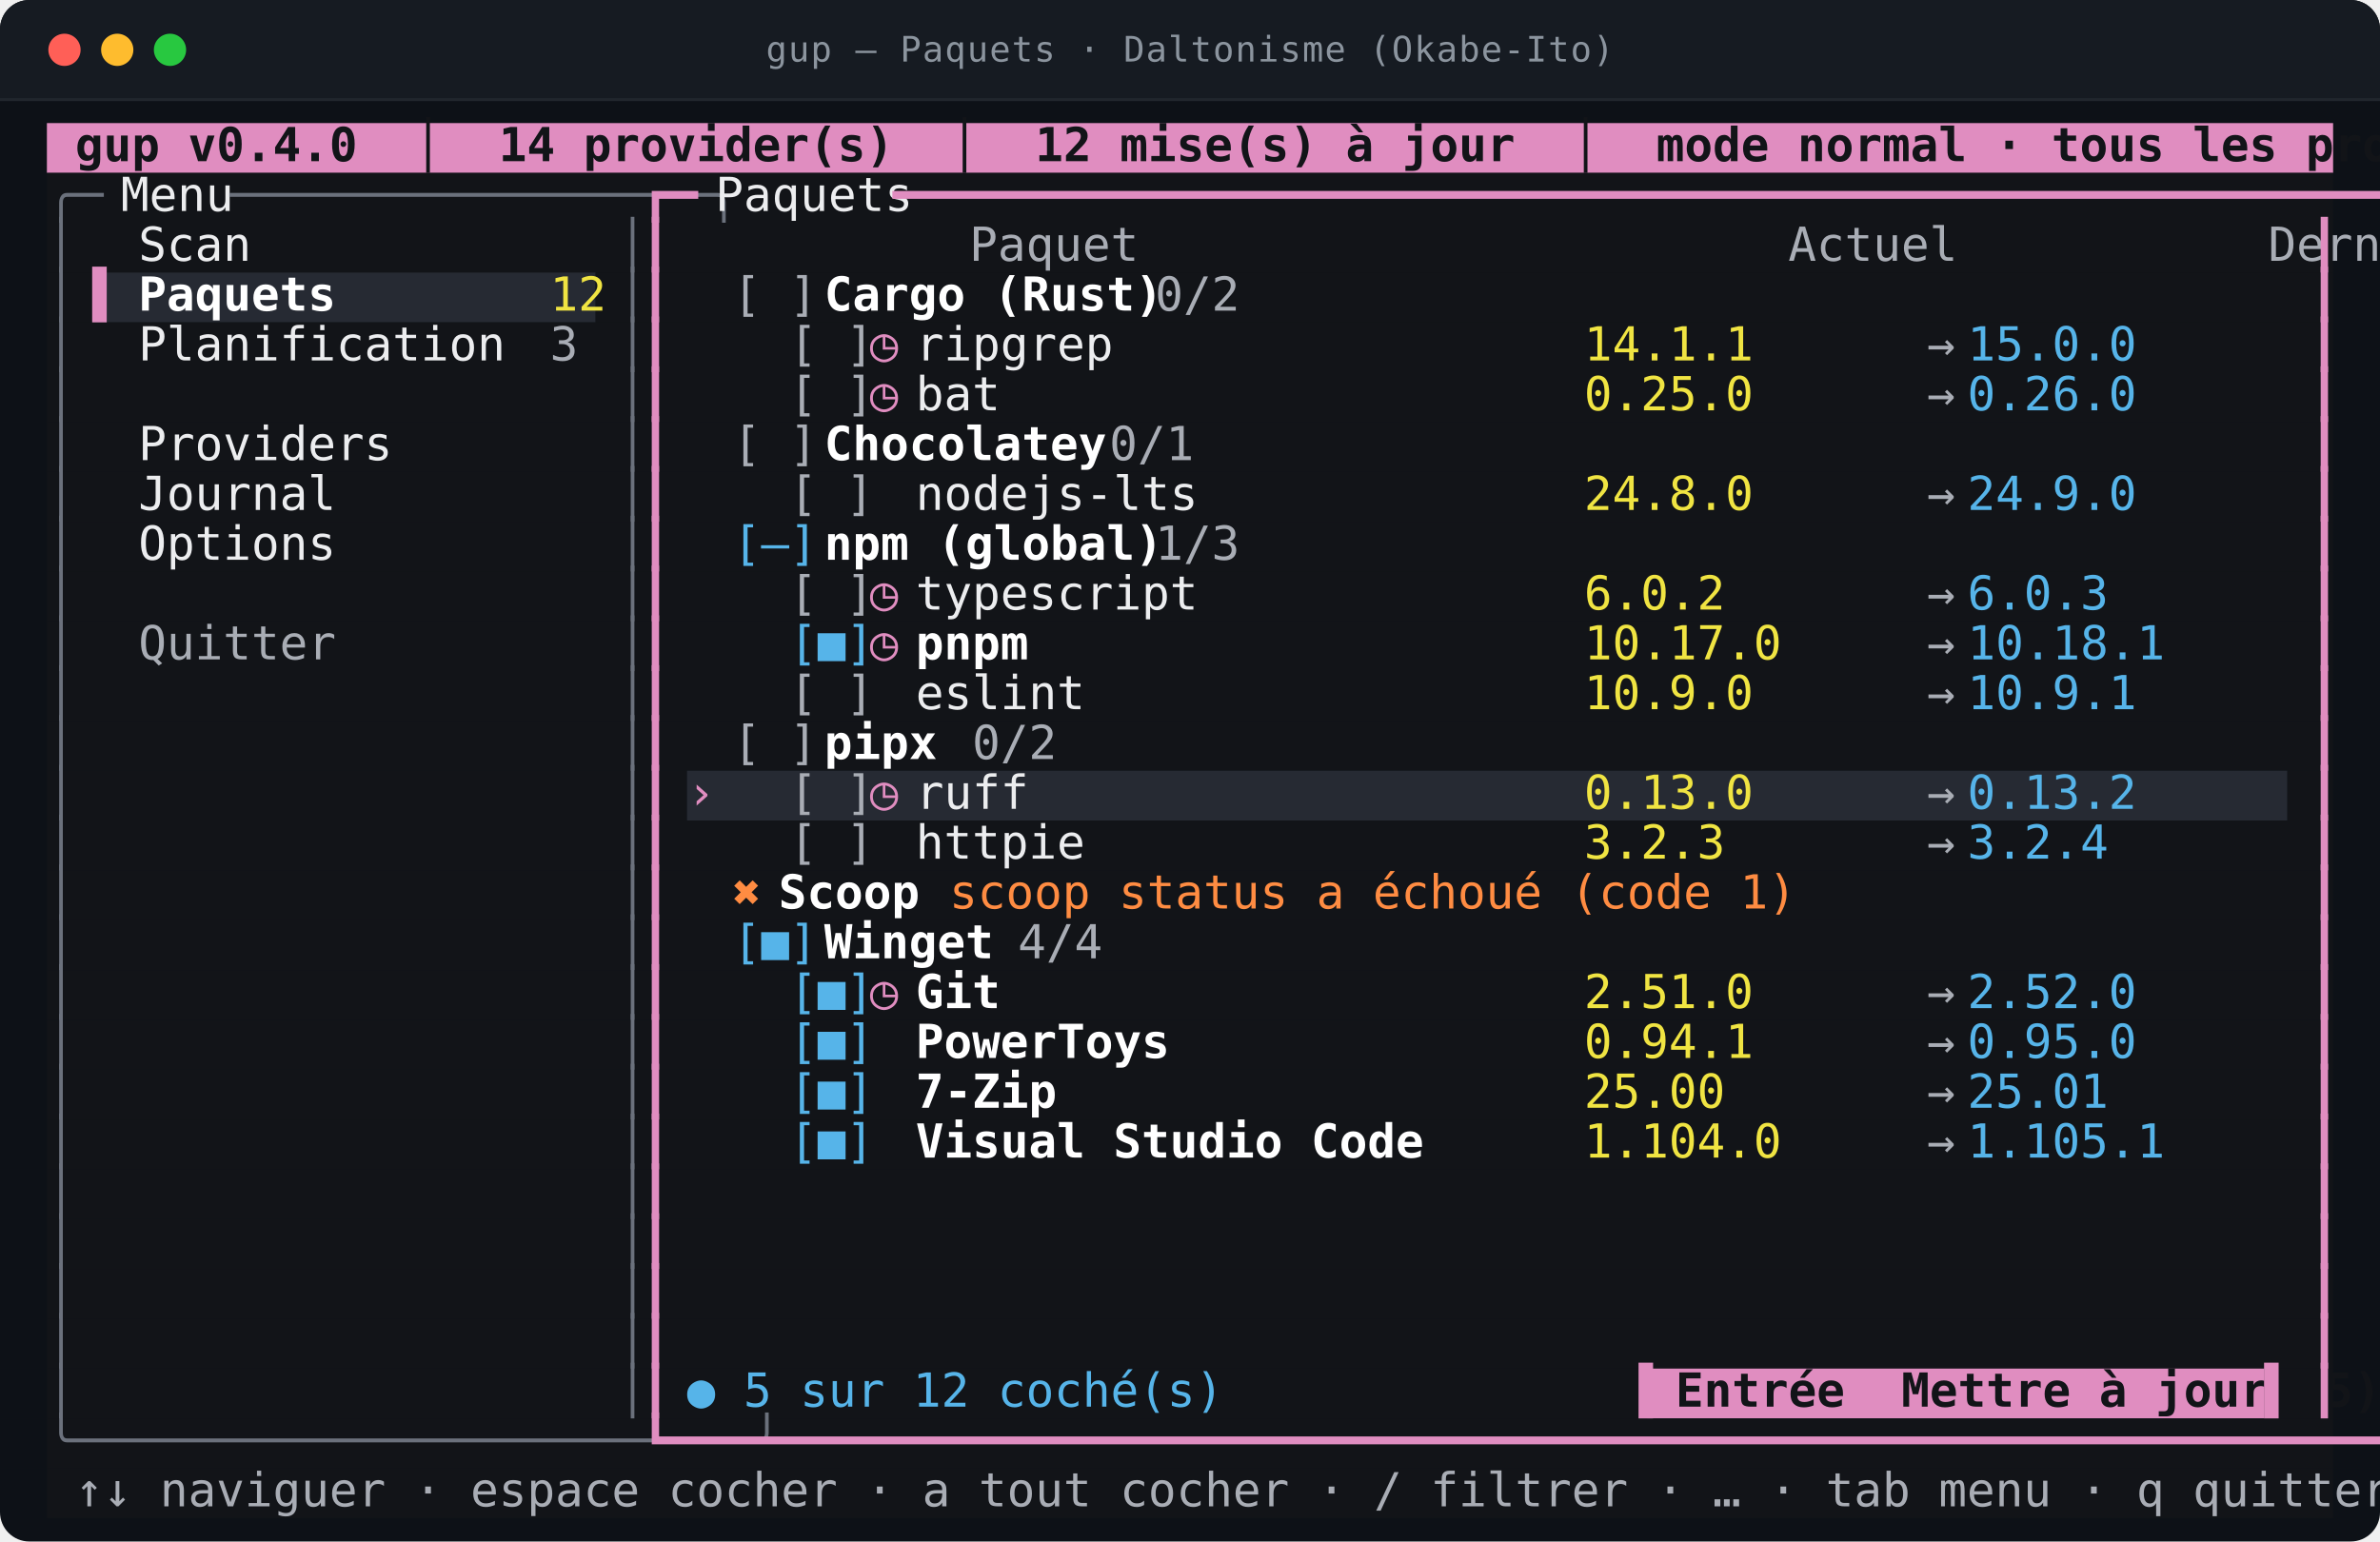
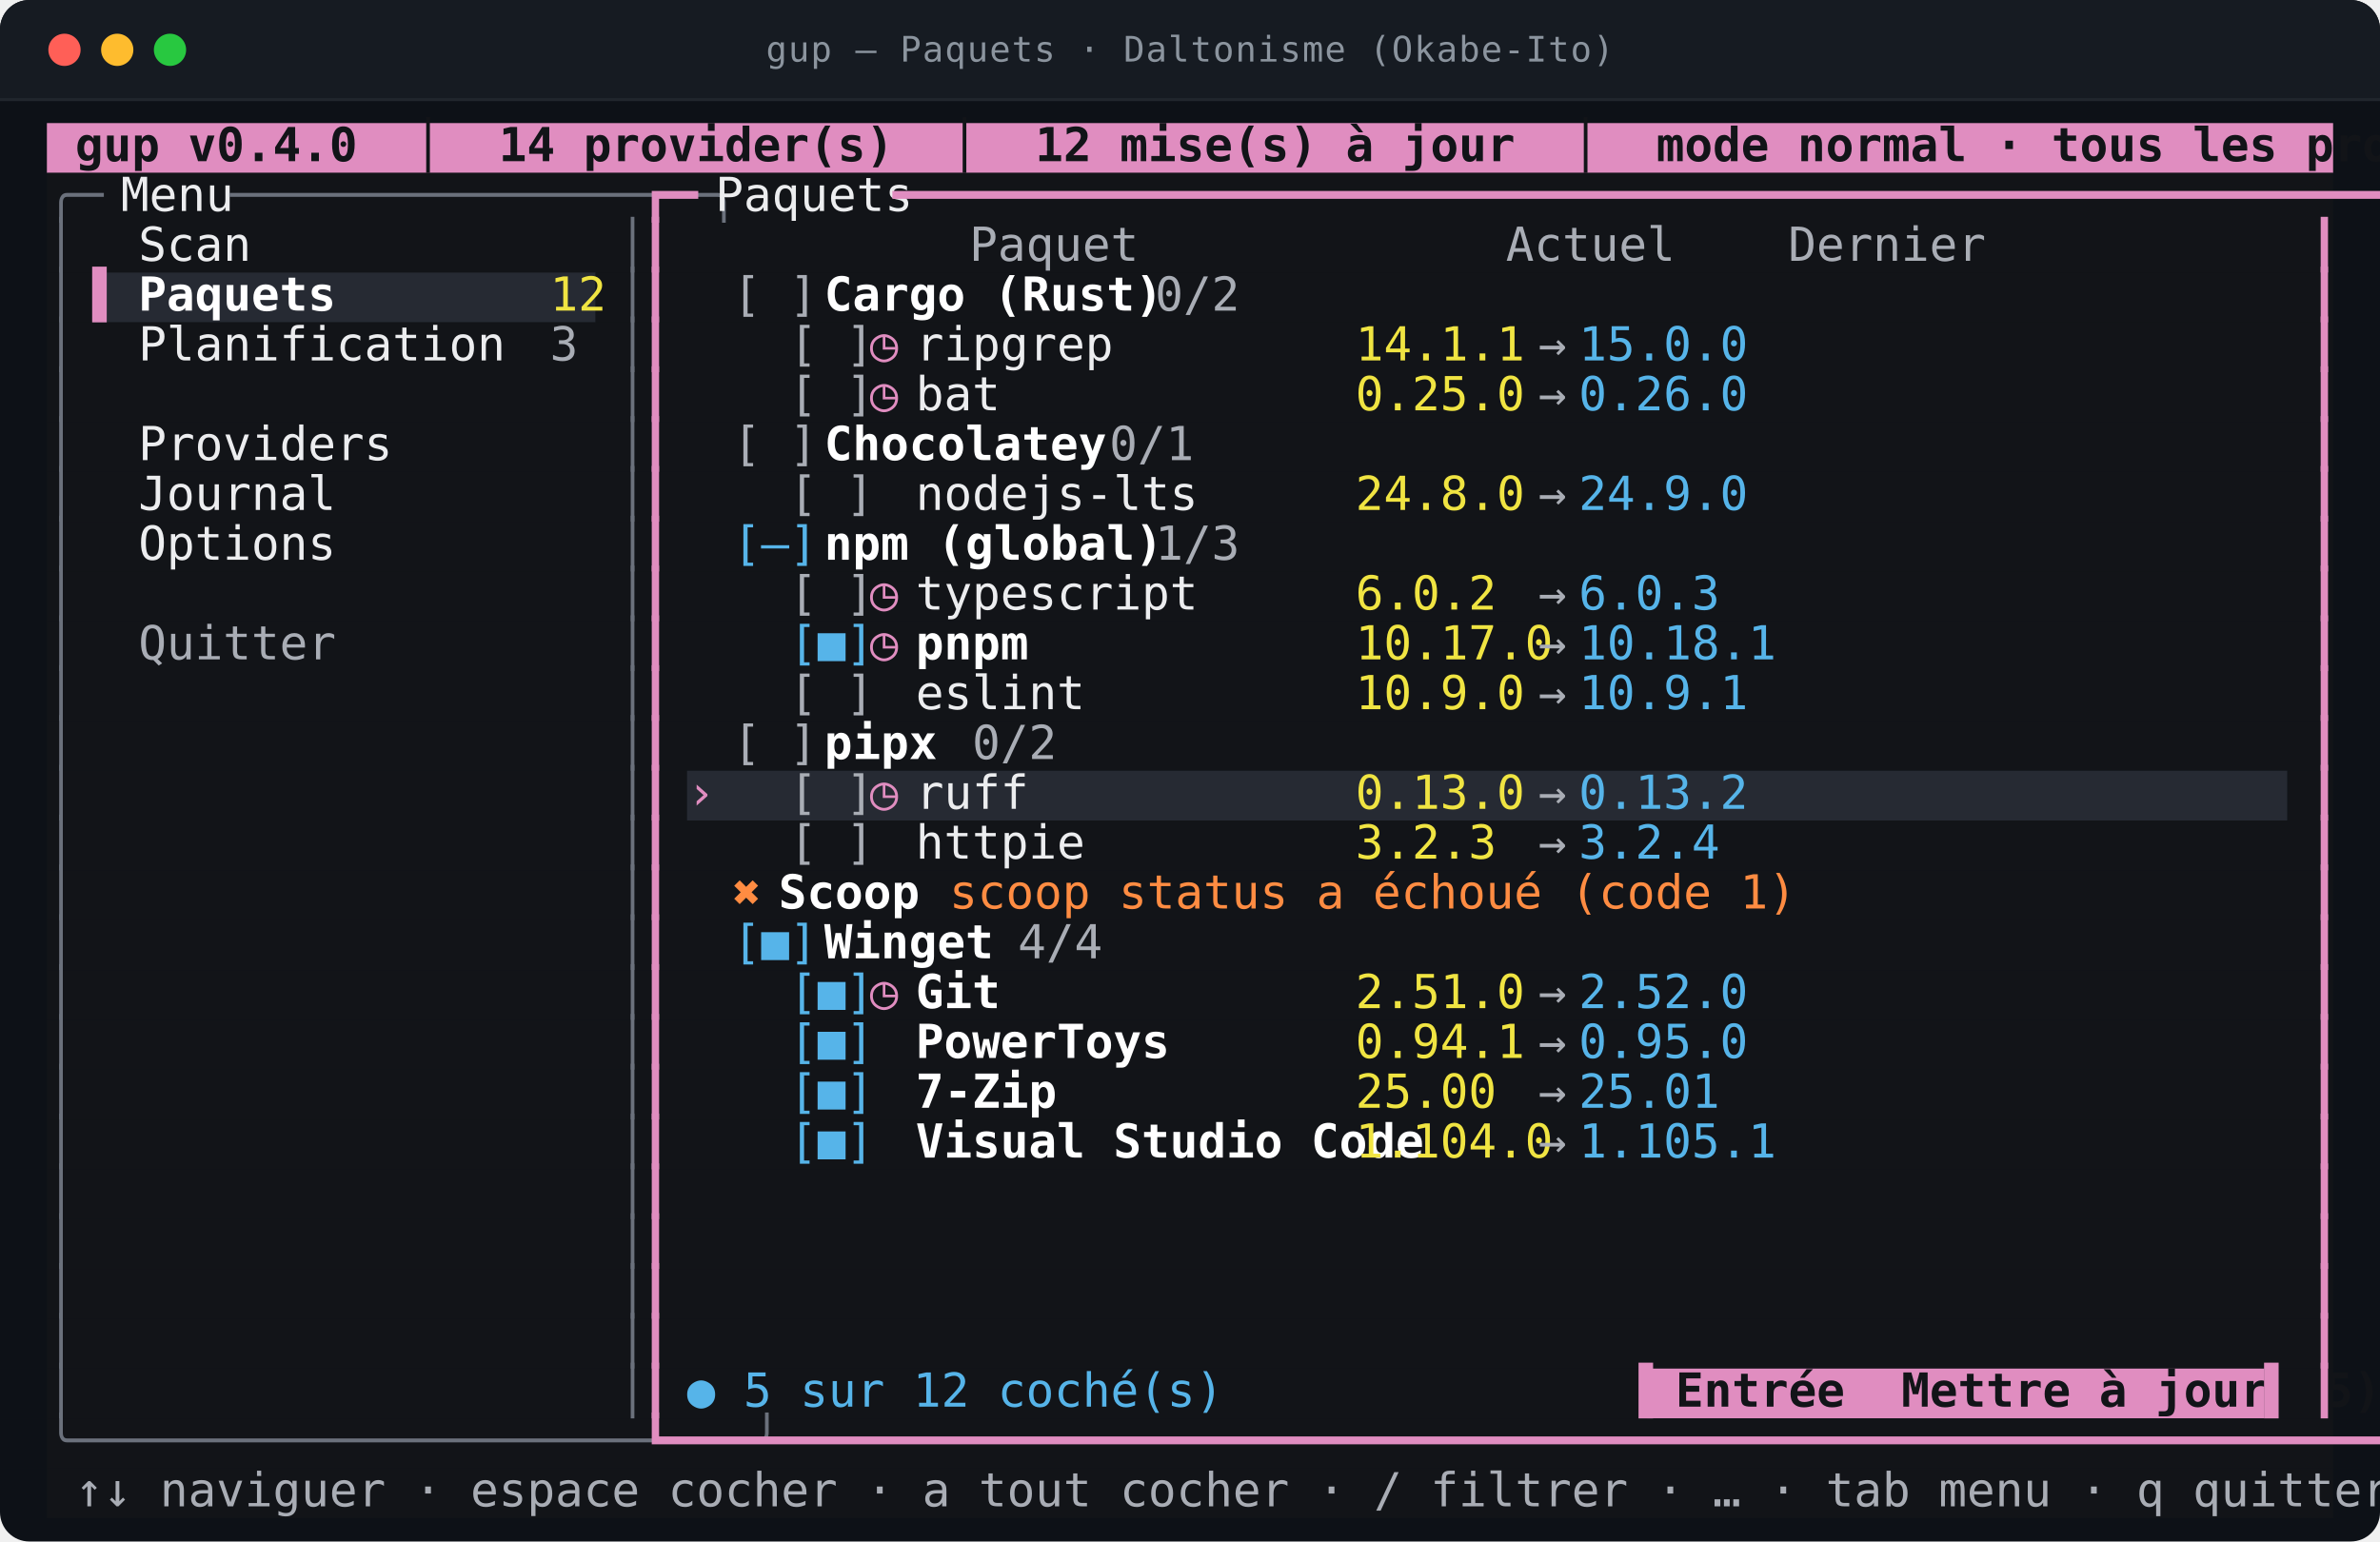
<svg xmlns="http://www.w3.org/2000/svg" viewBox="0 0 812.0 526.0" width="812.0" height="526.0" role="img" aria-labelledby="t d">
  <style>
text{font-family:ui-monospace,SFMono-Regular,"SF Mono",Menlo,Consolas,"DejaVu Sans Mono",monospace;font-size:16px}
.t{font-size:12px;letter-spacing:.4px;fill:#8b949e}
.b{font-weight:700}
.i{font-style:italic}
.u{text-decoration:underline}
.s{text-decoration:line-through}
.us{text-decoration:underline line-through}
.d{opacity:0.62}
.c0{fill:#e08dc0}
.c1{fill:#121418}
.c2{fill:#262a33}
.c3{fill:#6b717c}
.c4{fill:#ecedef}
.c5{fill:#a9adb5}
.c6{fill:#ffffff}
.c7{fill:#f0e442}
.c8{fill:#56b4e9}
.c9{fill:#ff8c42}
</style>
  <rect y="0.0" width="812.0" height="526.0" rx="10.0" fill="#0d1117" />
  <rect y="0.0" width="812.0" height="34.0" rx="10.0" fill="#161b22" />
  <rect y="24.0" width="812.0" height="10.0" fill="#161b22" />
  <line x1="0.0" y1="34.0" x2="812.0" y2="34.0" stroke="#21262d" />
  <circle cx="22.0" cy="17.0" r="5.5" fill="#ff5f57" />
  <circle cx="40.0" cy="17.0" r="5.5" fill="#febc2e" />
  <circle cx="58.0" cy="17.0" r="5.5" fill="#28c840" />
  <text class="t" x="406.0" y="21.0" text-anchor="middle">gup — Paquets · Daltonisme (Okabe-Ito)</text>
  <rect class="c0" x="16.0" y="42.0" width="780.0" height="17.0" />
  <rect class="c1" x="16.0" y="59.0" width="780.0" height="17.0" />
  <rect class="c1" x="16.0" y="76.0" width="780.0" height="17.0" />
  <rect class="c1" x="16.0" y="93.0" width="15.6" height="17.0" />
  <rect class="c2" x="31.6" y="93.0" width="171.6" height="17.0" />
  <rect class="c1" x="203.2" y="93.0" width="592.8" height="17.0" />
  <rect class="c1" x="16.0" y="110.0" width="780.0" height="17.0" />
  <rect class="c1" x="16.0" y="127.0" width="780.0" height="17.0" />
  <rect class="c1" x="16.0" y="144.0" width="780.0" height="17.0" />
  <rect class="c1" x="16.0" y="161.0" width="780.0" height="17.0" />
  <rect class="c1" x="16.0" y="178.0" width="780.0" height="17.0" />
  <rect class="c1" x="16.0" y="195.0" width="780.0" height="17.0" />
  <rect class="c1" x="16.0" y="212.0" width="780.0" height="17.0" />
  <rect class="c1" x="16.0" y="229.0" width="780.0" height="17.0" />
  <rect class="c1" x="16.0" y="246.0" width="780.0" height="17.0" />
  <rect class="c1" x="16.0" y="263.0" width="218.4" height="17.0" />
  <rect class="c2" x="234.4" y="263.0" width="546.0" height="17.0" />
  <rect class="c1" x="780.4" y="263.0" width="15.6" height="17.0" />
  <rect class="c1" x="16.0" y="280.0" width="780.0" height="17.0" />
  <rect class="c1" x="16.0" y="297.0" width="780.0" height="17.0" />
  <rect class="c1" x="16.0" y="314.0" width="780.0" height="17.0" />
  <rect class="c1" x="16.0" y="331.0" width="780.0" height="17.0" />
  <rect class="c1" x="16.0" y="348.0" width="780.0" height="17.0" />
  <rect class="c1" x="16.0" y="365.0" width="780.0" height="17.0" />
  <rect class="c1" x="16.0" y="382.0" width="780.0" height="17.0" />
  <rect class="c1" x="16.0" y="399.0" width="780.0" height="17.0" />
  <rect class="c1" x="16.0" y="416.0" width="780.0" height="17.0" />
  <rect class="c1" x="16.0" y="433.0" width="780.0" height="17.0" />
  <rect class="c1" x="16.0" y="450.0" width="780.0" height="17.0" />
  <rect class="c1" x="16.0" y="467.0" width="546.0" height="17.0" />
  <rect class="c0" x="562.0" y="467.0" width="210.6" height="17.0" />
  <rect class="c1" x="772.6" y="467.0" width="23.4" height="17.0" />
  <rect class="c1" x="16.0" y="484.0" width="780.0" height="17.0" />
  <rect class="c1" x="16.0" y="501.0" width="780.0" height="17.0" />
  <text class="c1 b" x="16.0" y="55.0" textLength="694.2" lengthAdjust="spacingAndGlyphs" xml:space="preserve"> gup v0.4.0  │  14 provider(s)  │  12 mise(s) à jour  │  mode normal · tous les providers</text>
  <text class="c3" x="16.0" y="72.0" textLength="15.6" lengthAdjust="spacingAndGlyphs" xml:space="preserve">╭─</text>
  <text class="c4" x="31.6" y="72.0" textLength="46.8" lengthAdjust="spacingAndGlyphs" xml:space="preserve"> Menu </text>
  <text class="c3" x="78.4" y="72.0" textLength="140.4" lengthAdjust="spacingAndGlyphs" xml:space="preserve">─────────────────╮</text>
  <text class="c0" x="218.8" y="72.0" textLength="15.6" lengthAdjust="spacingAndGlyphs" xml:space="preserve">┏━</text>
  <text class="c4" x="234.4" y="72.0" textLength="70.2" lengthAdjust="spacingAndGlyphs" xml:space="preserve"> Paquets </text>
  <text class="c0" x="304.6" y="72.0" textLength="491.4" lengthAdjust="spacingAndGlyphs" xml:space="preserve">━━━━━━━━━━━━━━━━━━━━━━━━━━━━━━━━━━━━━━━━━━━━━━━━━━━━━━━━━━━━━━┓</text>
  <text class="c3" x="16.0" y="89.0" textLength="7.8" lengthAdjust="spacingAndGlyphs" xml:space="preserve">│</text>
  <text class="c4" x="47.2" y="89.0" textLength="140.4" lengthAdjust="spacingAndGlyphs" xml:space="preserve">Scan              </text>
  <text class="c3" x="211.0" y="89.0" textLength="7.8" lengthAdjust="spacingAndGlyphs" xml:space="preserve">│</text>
  <text class="c0" x="218.8" y="89.0" textLength="7.8" lengthAdjust="spacingAndGlyphs" xml:space="preserve">┃</text>
-   <text class="c5" x="234.4" y="89.0" textLength="546.0" lengthAdjust="spacingAndGlyphs" xml:space="preserve">          Paquet                       Actuel           Dernier       </text>
+   <text class="c5" x="234.4" y="89.0" textLength="366.6" lengthAdjust="spacingAndGlyphs" xml:space="preserve">          Paquet             Actuel    Dernier </text>
  <text class="c0" x="788.2" y="89.0" textLength="7.8" lengthAdjust="spacingAndGlyphs" xml:space="preserve">┃</text>
  <text class="c3" x="16.0" y="106.0" textLength="7.8" lengthAdjust="spacingAndGlyphs" xml:space="preserve">│</text>
  <text class="c0" x="31.6" y="106.0" textLength="15.6" lengthAdjust="spacingAndGlyphs" xml:space="preserve">▌ </text>
  <text class="c6 b" x="47.2" y="106.0" textLength="140.4" lengthAdjust="spacingAndGlyphs" xml:space="preserve">Paquets           </text>
  <text class="c7" x="187.6" y="106.0" textLength="15.6" lengthAdjust="spacingAndGlyphs" xml:space="preserve">12</text>
  <text class="c3" x="211.0" y="106.0" textLength="7.8" lengthAdjust="spacingAndGlyphs" xml:space="preserve">│</text>
  <text class="c0" x="218.8" y="106.0" textLength="7.8" lengthAdjust="spacingAndGlyphs" xml:space="preserve">┃</text>
  <text class="c5" x="250.0" y="106.0" textLength="31.2" lengthAdjust="spacingAndGlyphs" xml:space="preserve">[ ] </text>
  <text class="c6 b" x="281.2" y="106.0" textLength="93.6" lengthAdjust="spacingAndGlyphs" xml:space="preserve">Cargo (Rust)</text>
  <text class="c5" x="374.8" y="106.0" textLength="39.0" lengthAdjust="spacingAndGlyphs" xml:space="preserve">  0/2</text>
  <text class="c0" x="788.2" y="106.0" textLength="7.8" lengthAdjust="spacingAndGlyphs" xml:space="preserve">┃</text>
  <text class="c3" x="16.0" y="123.0" textLength="7.8" lengthAdjust="spacingAndGlyphs" xml:space="preserve">│</text>
  <text class="c4" x="47.2" y="123.0" textLength="140.4" lengthAdjust="spacingAndGlyphs" xml:space="preserve">Planification     </text>
  <text class="c5" x="187.6" y="123.0" textLength="7.8" lengthAdjust="spacingAndGlyphs" xml:space="preserve">3</text>
  <text class="c3" x="211.0" y="123.0" textLength="7.8" lengthAdjust="spacingAndGlyphs" xml:space="preserve">│</text>
  <text class="c0" x="218.8" y="123.0" textLength="7.8" lengthAdjust="spacingAndGlyphs" xml:space="preserve">┃</text>
  <text class="c5" x="250.0" y="123.0" textLength="46.8" lengthAdjust="spacingAndGlyphs" xml:space="preserve">  [ ] </text>
  <text class="c0" x="296.8" y="123.0" textLength="15.6" lengthAdjust="spacingAndGlyphs" xml:space="preserve">◷ </text>
-   <text class="c4" x="312.4" y="123.0" textLength="218.4" lengthAdjust="spacingAndGlyphs" xml:space="preserve">ripgrep                     </text>
-   <text class="c7" x="530.8" y="123.0" textLength="117.0" lengthAdjust="spacingAndGlyphs" xml:space="preserve"> 14.1.1        </text>
-   <text class="c5" x="647.8" y="123.0" textLength="23.4" lengthAdjust="spacingAndGlyphs" xml:space="preserve"> → </text>
-   <text class="c8" x="671.2" y="123.0" textLength="109.2" lengthAdjust="spacingAndGlyphs" xml:space="preserve">15.0.0        </text>
+   <text class="c4" x="312.4" y="123.0" textLength="140.4" lengthAdjust="spacingAndGlyphs" xml:space="preserve">ripgrep           </text>
+   <text class="c7" x="452.8" y="123.0" textLength="62.4" lengthAdjust="spacingAndGlyphs" xml:space="preserve"> 14.1.1 </text>
+   <text class="c5" x="515.2" y="123.0" textLength="23.4" lengthAdjust="spacingAndGlyphs" xml:space="preserve"> → </text>
+   <text class="c8" x="538.6" y="123.0" textLength="54.6" lengthAdjust="spacingAndGlyphs" xml:space="preserve">15.0.0 </text>
  <text class="c0" x="788.2" y="123.0" textLength="7.8" lengthAdjust="spacingAndGlyphs" xml:space="preserve">┃</text>
  <text class="c3" x="16.0" y="140.0" textLength="7.8" lengthAdjust="spacingAndGlyphs" xml:space="preserve">│</text>
  <text class="c3" x="211.0" y="140.0" textLength="7.8" lengthAdjust="spacingAndGlyphs" xml:space="preserve">│</text>
  <text class="c0" x="218.8" y="140.0" textLength="7.8" lengthAdjust="spacingAndGlyphs" xml:space="preserve">┃</text>
  <text class="c5" x="250.0" y="140.0" textLength="46.8" lengthAdjust="spacingAndGlyphs" xml:space="preserve">  [ ] </text>
  <text class="c0" x="296.8" y="140.0" textLength="15.6" lengthAdjust="spacingAndGlyphs" xml:space="preserve">◷ </text>
-   <text class="c4" x="312.4" y="140.0" textLength="218.4" lengthAdjust="spacingAndGlyphs" xml:space="preserve">bat                         </text>
-   <text class="c7" x="530.8" y="140.0" textLength="117.0" lengthAdjust="spacingAndGlyphs" xml:space="preserve"> 0.25.0        </text>
-   <text class="c5" x="647.8" y="140.0" textLength="23.4" lengthAdjust="spacingAndGlyphs" xml:space="preserve"> → </text>
-   <text class="c8" x="671.2" y="140.0" textLength="109.2" lengthAdjust="spacingAndGlyphs" xml:space="preserve">0.26.0        </text>
+   <text class="c4" x="312.4" y="140.0" textLength="140.4" lengthAdjust="spacingAndGlyphs" xml:space="preserve">bat               </text>
+   <text class="c7" x="452.8" y="140.0" textLength="62.4" lengthAdjust="spacingAndGlyphs" xml:space="preserve"> 0.25.0 </text>
+   <text class="c5" x="515.2" y="140.0" textLength="23.4" lengthAdjust="spacingAndGlyphs" xml:space="preserve"> → </text>
+   <text class="c8" x="538.6" y="140.0" textLength="54.6" lengthAdjust="spacingAndGlyphs" xml:space="preserve">0.26.0 </text>
  <text class="c0" x="788.2" y="140.0" textLength="7.8" lengthAdjust="spacingAndGlyphs" xml:space="preserve">┃</text>
  <text class="c3" x="16.0" y="157.0" textLength="7.8" lengthAdjust="spacingAndGlyphs" xml:space="preserve">│</text>
  <text class="c4" x="47.2" y="157.0" textLength="140.4" lengthAdjust="spacingAndGlyphs" xml:space="preserve">Providers         </text>
  <text class="c3" x="211.0" y="157.0" textLength="7.8" lengthAdjust="spacingAndGlyphs" xml:space="preserve">│</text>
  <text class="c0" x="218.8" y="157.0" textLength="7.8" lengthAdjust="spacingAndGlyphs" xml:space="preserve">┃</text>
  <text class="c5" x="250.0" y="157.0" textLength="31.2" lengthAdjust="spacingAndGlyphs" xml:space="preserve">[ ] </text>
  <text class="c6 b" x="281.2" y="157.0" textLength="78.0" lengthAdjust="spacingAndGlyphs" xml:space="preserve">Chocolatey</text>
  <text class="c5" x="359.2" y="157.0" textLength="39.0" lengthAdjust="spacingAndGlyphs" xml:space="preserve">  0/1</text>
  <text class="c0" x="788.2" y="157.0" textLength="7.8" lengthAdjust="spacingAndGlyphs" xml:space="preserve">┃</text>
  <text class="c3" x="16.0" y="174.0" textLength="7.8" lengthAdjust="spacingAndGlyphs" xml:space="preserve">│</text>
  <text class="c4" x="47.2" y="174.0" textLength="140.4" lengthAdjust="spacingAndGlyphs" xml:space="preserve">Journal           </text>
  <text class="c3" x="211.0" y="174.0" textLength="7.8" lengthAdjust="spacingAndGlyphs" xml:space="preserve">│</text>
  <text class="c0" x="218.8" y="174.0" textLength="7.8" lengthAdjust="spacingAndGlyphs" xml:space="preserve">┃</text>
  <text class="c5" x="250.0" y="174.0" textLength="46.8" lengthAdjust="spacingAndGlyphs" xml:space="preserve">  [ ] </text>
-   <text class="c4" x="312.4" y="174.0" textLength="218.4" lengthAdjust="spacingAndGlyphs" xml:space="preserve">nodejs-lts                  </text>
-   <text class="c7" x="530.8" y="174.0" textLength="117.0" lengthAdjust="spacingAndGlyphs" xml:space="preserve"> 24.8.0        </text>
-   <text class="c5" x="647.8" y="174.0" textLength="23.4" lengthAdjust="spacingAndGlyphs" xml:space="preserve"> → </text>
-   <text class="c8" x="671.2" y="174.0" textLength="109.2" lengthAdjust="spacingAndGlyphs" xml:space="preserve">24.9.0        </text>
+   <text class="c4" x="312.4" y="174.0" textLength="140.4" lengthAdjust="spacingAndGlyphs" xml:space="preserve">nodejs-lts        </text>
+   <text class="c7" x="452.8" y="174.0" textLength="62.4" lengthAdjust="spacingAndGlyphs" xml:space="preserve"> 24.8.0 </text>
+   <text class="c5" x="515.2" y="174.0" textLength="23.4" lengthAdjust="spacingAndGlyphs" xml:space="preserve"> → </text>
+   <text class="c8" x="538.6" y="174.0" textLength="54.6" lengthAdjust="spacingAndGlyphs" xml:space="preserve">24.9.0 </text>
  <text class="c0" x="788.2" y="174.0" textLength="7.8" lengthAdjust="spacingAndGlyphs" xml:space="preserve">┃</text>
  <text class="c3" x="16.0" y="191.0" textLength="7.8" lengthAdjust="spacingAndGlyphs" xml:space="preserve">│</text>
  <text class="c4" x="47.2" y="191.0" textLength="140.4" lengthAdjust="spacingAndGlyphs" xml:space="preserve">Options           </text>
  <text class="c3" x="211.0" y="191.0" textLength="7.8" lengthAdjust="spacingAndGlyphs" xml:space="preserve">│</text>
  <text class="c0" x="218.8" y="191.0" textLength="7.8" lengthAdjust="spacingAndGlyphs" xml:space="preserve">┃</text>
  <text class="c8" x="250.0" y="191.0" textLength="31.2" lengthAdjust="spacingAndGlyphs" xml:space="preserve">[–] </text>
  <text class="c6 b" x="281.2" y="191.0" textLength="93.6" lengthAdjust="spacingAndGlyphs" xml:space="preserve">npm (global)</text>
  <text class="c5" x="374.8" y="191.0" textLength="39.0" lengthAdjust="spacingAndGlyphs" xml:space="preserve">  1/3</text>
  <text class="c0" x="788.2" y="191.0" textLength="7.8" lengthAdjust="spacingAndGlyphs" xml:space="preserve">┃</text>
  <text class="c3" x="16.0" y="208.0" textLength="7.8" lengthAdjust="spacingAndGlyphs" xml:space="preserve">│</text>
  <text class="c3" x="211.0" y="208.0" textLength="7.8" lengthAdjust="spacingAndGlyphs" xml:space="preserve">│</text>
  <text class="c0" x="218.8" y="208.0" textLength="7.8" lengthAdjust="spacingAndGlyphs" xml:space="preserve">┃</text>
  <text class="c5" x="250.0" y="208.0" textLength="46.8" lengthAdjust="spacingAndGlyphs" xml:space="preserve">  [ ] </text>
  <text class="c0" x="296.8" y="208.0" textLength="15.6" lengthAdjust="spacingAndGlyphs" xml:space="preserve">◷ </text>
-   <text class="c4" x="312.4" y="208.0" textLength="218.4" lengthAdjust="spacingAndGlyphs" xml:space="preserve">typescript                  </text>
-   <text class="c7" x="530.8" y="208.0" textLength="117.0" lengthAdjust="spacingAndGlyphs" xml:space="preserve"> 6.0.2         </text>
-   <text class="c5" x="647.8" y="208.0" textLength="23.4" lengthAdjust="spacingAndGlyphs" xml:space="preserve"> → </text>
-   <text class="c8" x="671.2" y="208.0" textLength="109.2" lengthAdjust="spacingAndGlyphs" xml:space="preserve">6.0.3         </text>
+   <text class="c4" x="312.4" y="208.0" textLength="140.4" lengthAdjust="spacingAndGlyphs" xml:space="preserve">typescript        </text>
+   <text class="c7" x="452.8" y="208.0" textLength="62.4" lengthAdjust="spacingAndGlyphs" xml:space="preserve"> 6.0.2  </text>
+   <text class="c5" x="515.2" y="208.0" textLength="23.4" lengthAdjust="spacingAndGlyphs" xml:space="preserve"> → </text>
+   <text class="c8" x="538.6" y="208.0" textLength="54.6" lengthAdjust="spacingAndGlyphs" xml:space="preserve">6.0.3  </text>
  <text class="c0" x="788.2" y="208.0" textLength="7.8" lengthAdjust="spacingAndGlyphs" xml:space="preserve">┃</text>
  <text class="c3" x="16.0" y="225.0" textLength="7.8" lengthAdjust="spacingAndGlyphs" xml:space="preserve">│</text>
  <text class="c5" x="47.2" y="225.0" textLength="140.4" lengthAdjust="spacingAndGlyphs" xml:space="preserve">Quitter           </text>
  <text class="c3" x="211.0" y="225.0" textLength="7.8" lengthAdjust="spacingAndGlyphs" xml:space="preserve">│</text>
  <text class="c0" x="218.8" y="225.0" textLength="7.8" lengthAdjust="spacingAndGlyphs" xml:space="preserve">┃</text>
  <text class="c8" x="250.0" y="225.0" textLength="46.8" lengthAdjust="spacingAndGlyphs" xml:space="preserve">  [■] </text>
  <text class="c0" x="296.8" y="225.0" textLength="15.6" lengthAdjust="spacingAndGlyphs" xml:space="preserve">◷ </text>
-   <text class="c6 b" x="312.4" y="225.0" textLength="218.4" lengthAdjust="spacingAndGlyphs" xml:space="preserve">pnpm                        </text>
-   <text class="c7" x="530.8" y="225.0" textLength="117.0" lengthAdjust="spacingAndGlyphs" xml:space="preserve"> 10.17.0       </text>
-   <text class="c5" x="647.8" y="225.0" textLength="23.4" lengthAdjust="spacingAndGlyphs" xml:space="preserve"> → </text>
-   <text class="c8" x="671.2" y="225.0" textLength="109.2" lengthAdjust="spacingAndGlyphs" xml:space="preserve">10.18.1       </text>
+   <text class="c6 b" x="312.4" y="225.0" textLength="140.4" lengthAdjust="spacingAndGlyphs" xml:space="preserve">pnpm              </text>
+   <text class="c7" x="452.8" y="225.0" textLength="62.4" lengthAdjust="spacingAndGlyphs" xml:space="preserve"> 10.17.0</text>
+   <text class="c5" x="515.2" y="225.0" textLength="23.4" lengthAdjust="spacingAndGlyphs" xml:space="preserve"> → </text>
+   <text class="c8" x="538.6" y="225.0" textLength="54.6" lengthAdjust="spacingAndGlyphs" xml:space="preserve">10.18.1</text>
  <text class="c0" x="788.2" y="225.0" textLength="7.8" lengthAdjust="spacingAndGlyphs" xml:space="preserve">┃</text>
  <text class="c3" x="16.0" y="242.0" textLength="7.8" lengthAdjust="spacingAndGlyphs" xml:space="preserve">│</text>
  <text class="c3" x="211.0" y="242.0" textLength="7.8" lengthAdjust="spacingAndGlyphs" xml:space="preserve">│</text>
  <text class="c0" x="218.8" y="242.0" textLength="7.8" lengthAdjust="spacingAndGlyphs" xml:space="preserve">┃</text>
  <text class="c5" x="250.0" y="242.0" textLength="46.8" lengthAdjust="spacingAndGlyphs" xml:space="preserve">  [ ] </text>
-   <text class="c4" x="312.4" y="242.0" textLength="218.4" lengthAdjust="spacingAndGlyphs" xml:space="preserve">eslint                      </text>
-   <text class="c7" x="530.8" y="242.0" textLength="117.0" lengthAdjust="spacingAndGlyphs" xml:space="preserve"> 10.9.0        </text>
-   <text class="c5" x="647.8" y="242.0" textLength="23.4" lengthAdjust="spacingAndGlyphs" xml:space="preserve"> → </text>
-   <text class="c8" x="671.2" y="242.0" textLength="109.2" lengthAdjust="spacingAndGlyphs" xml:space="preserve">10.9.1        </text>
+   <text class="c4" x="312.4" y="242.0" textLength="140.4" lengthAdjust="spacingAndGlyphs" xml:space="preserve">eslint            </text>
+   <text class="c7" x="452.8" y="242.0" textLength="62.4" lengthAdjust="spacingAndGlyphs" xml:space="preserve"> 10.9.0 </text>
+   <text class="c5" x="515.2" y="242.0" textLength="23.4" lengthAdjust="spacingAndGlyphs" xml:space="preserve"> → </text>
+   <text class="c8" x="538.6" y="242.0" textLength="54.6" lengthAdjust="spacingAndGlyphs" xml:space="preserve">10.9.1 </text>
  <text class="c0" x="788.2" y="242.0" textLength="7.8" lengthAdjust="spacingAndGlyphs" xml:space="preserve">┃</text>
  <text class="c3" x="16.0" y="259.0" textLength="7.8" lengthAdjust="spacingAndGlyphs" xml:space="preserve">│</text>
  <text class="c3" x="211.0" y="259.0" textLength="7.8" lengthAdjust="spacingAndGlyphs" xml:space="preserve">│</text>
  <text class="c0" x="218.8" y="259.0" textLength="7.8" lengthAdjust="spacingAndGlyphs" xml:space="preserve">┃</text>
  <text class="c5" x="250.0" y="259.0" textLength="31.2" lengthAdjust="spacingAndGlyphs" xml:space="preserve">[ ] </text>
  <text class="c6 b" x="281.2" y="259.0" textLength="31.2" lengthAdjust="spacingAndGlyphs" xml:space="preserve">pipx</text>
  <text class="c5" x="312.4" y="259.0" textLength="39.0" lengthAdjust="spacingAndGlyphs" xml:space="preserve">  0/2</text>
  <text class="c0" x="788.2" y="259.0" textLength="7.8" lengthAdjust="spacingAndGlyphs" xml:space="preserve">┃</text>
  <text class="c3" x="16.0" y="276.0" textLength="7.8" lengthAdjust="spacingAndGlyphs" xml:space="preserve">│</text>
  <text class="c3" x="211.0" y="276.0" textLength="7.8" lengthAdjust="spacingAndGlyphs" xml:space="preserve">│</text>
  <text class="c0" x="218.8" y="276.0" textLength="7.8" lengthAdjust="spacingAndGlyphs" xml:space="preserve">┃</text>
  <text class="c0" x="234.4" y="276.0" textLength="15.6" lengthAdjust="spacingAndGlyphs" xml:space="preserve">› </text>
  <text class="c5" x="250.0" y="276.0" textLength="46.8" lengthAdjust="spacingAndGlyphs" xml:space="preserve">  [ ] </text>
  <text class="c0" x="296.8" y="276.0" textLength="15.6" lengthAdjust="spacingAndGlyphs" xml:space="preserve">◷ </text>
-   <text class="c4" x="312.4" y="276.0" textLength="218.4" lengthAdjust="spacingAndGlyphs" xml:space="preserve">ruff                        </text>
-   <text class="c7" x="530.8" y="276.0" textLength="117.0" lengthAdjust="spacingAndGlyphs" xml:space="preserve"> 0.13.0        </text>
-   <text class="c5" x="647.8" y="276.0" textLength="23.4" lengthAdjust="spacingAndGlyphs" xml:space="preserve"> → </text>
-   <text class="c8" x="671.2" y="276.0" textLength="109.2" lengthAdjust="spacingAndGlyphs" xml:space="preserve">0.13.2        </text>
+   <text class="c4" x="312.4" y="276.0" textLength="140.4" lengthAdjust="spacingAndGlyphs" xml:space="preserve">ruff              </text>
+   <text class="c7" x="452.8" y="276.0" textLength="62.4" lengthAdjust="spacingAndGlyphs" xml:space="preserve"> 0.13.0 </text>
+   <text class="c5" x="515.2" y="276.0" textLength="23.4" lengthAdjust="spacingAndGlyphs" xml:space="preserve"> → </text>
+   <text class="c8" x="538.6" y="276.0" textLength="54.6" lengthAdjust="spacingAndGlyphs" xml:space="preserve">0.13.2 </text>
  <text class="c0" x="788.2" y="276.0" textLength="7.8" lengthAdjust="spacingAndGlyphs" xml:space="preserve">┃</text>
  <text class="c3" x="16.0" y="293.0" textLength="7.8" lengthAdjust="spacingAndGlyphs" xml:space="preserve">│</text>
  <text class="c3" x="211.0" y="293.0" textLength="7.8" lengthAdjust="spacingAndGlyphs" xml:space="preserve">│</text>
  <text class="c0" x="218.8" y="293.0" textLength="7.8" lengthAdjust="spacingAndGlyphs" xml:space="preserve">┃</text>
  <text class="c5" x="250.0" y="293.0" textLength="46.8" lengthAdjust="spacingAndGlyphs" xml:space="preserve">  [ ] </text>
-   <text class="c4" x="312.4" y="293.0" textLength="218.4" lengthAdjust="spacingAndGlyphs" xml:space="preserve">httpie                      </text>
-   <text class="c7" x="530.8" y="293.0" textLength="117.0" lengthAdjust="spacingAndGlyphs" xml:space="preserve"> 3.2.3         </text>
-   <text class="c5" x="647.8" y="293.0" textLength="23.4" lengthAdjust="spacingAndGlyphs" xml:space="preserve"> → </text>
-   <text class="c8" x="671.2" y="293.0" textLength="109.2" lengthAdjust="spacingAndGlyphs" xml:space="preserve">3.2.4         </text>
+   <text class="c4" x="312.4" y="293.0" textLength="140.4" lengthAdjust="spacingAndGlyphs" xml:space="preserve">httpie            </text>
+   <text class="c7" x="452.8" y="293.0" textLength="62.4" lengthAdjust="spacingAndGlyphs" xml:space="preserve"> 3.2.3  </text>
+   <text class="c5" x="515.2" y="293.0" textLength="23.4" lengthAdjust="spacingAndGlyphs" xml:space="preserve"> → </text>
+   <text class="c8" x="538.6" y="293.0" textLength="54.6" lengthAdjust="spacingAndGlyphs" xml:space="preserve">3.2.4  </text>
  <text class="c0" x="788.2" y="293.0" textLength="7.8" lengthAdjust="spacingAndGlyphs" xml:space="preserve">┃</text>
  <text class="c3" x="16.0" y="310.0" textLength="7.8" lengthAdjust="spacingAndGlyphs" xml:space="preserve">│</text>
  <text class="c3" x="211.0" y="310.0" textLength="7.8" lengthAdjust="spacingAndGlyphs" xml:space="preserve">│</text>
  <text class="c0" x="218.8" y="310.0" textLength="7.8" lengthAdjust="spacingAndGlyphs" xml:space="preserve">┃</text>
  <text class="c9" x="250.0" y="310.0" textLength="15.6" lengthAdjust="spacingAndGlyphs" xml:space="preserve">✖ </text>
  <text class="c6 b" x="265.6" y="310.0" textLength="39.0" lengthAdjust="spacingAndGlyphs" xml:space="preserve">Scoop</text>
  <text class="c9" x="304.6" y="310.0" textLength="249.6" lengthAdjust="spacingAndGlyphs" xml:space="preserve">  scoop status a échoué (code 1)</text>
  <text class="c0" x="788.2" y="310.0" textLength="7.8" lengthAdjust="spacingAndGlyphs" xml:space="preserve">┃</text>
  <text class="c3" x="16.0" y="327.0" textLength="7.8" lengthAdjust="spacingAndGlyphs" xml:space="preserve">│</text>
  <text class="c3" x="211.0" y="327.0" textLength="7.8" lengthAdjust="spacingAndGlyphs" xml:space="preserve">│</text>
  <text class="c0" x="218.8" y="327.0" textLength="7.8" lengthAdjust="spacingAndGlyphs" xml:space="preserve">┃</text>
  <text class="c8" x="250.0" y="327.0" textLength="31.2" lengthAdjust="spacingAndGlyphs" xml:space="preserve">[■] </text>
  <text class="c6 b" x="281.2" y="327.0" textLength="46.8" lengthAdjust="spacingAndGlyphs" xml:space="preserve">Winget</text>
  <text class="c5" x="328.0" y="327.0" textLength="39.0" lengthAdjust="spacingAndGlyphs" xml:space="preserve">  4/4</text>
  <text class="c0" x="788.2" y="327.0" textLength="7.8" lengthAdjust="spacingAndGlyphs" xml:space="preserve">┃</text>
  <text class="c3" x="16.0" y="344.0" textLength="7.8" lengthAdjust="spacingAndGlyphs" xml:space="preserve">│</text>
  <text class="c3" x="211.0" y="344.0" textLength="7.8" lengthAdjust="spacingAndGlyphs" xml:space="preserve">│</text>
  <text class="c0" x="218.8" y="344.0" textLength="7.8" lengthAdjust="spacingAndGlyphs" xml:space="preserve">┃</text>
  <text class="c8" x="250.0" y="344.0" textLength="46.8" lengthAdjust="spacingAndGlyphs" xml:space="preserve">  [■] </text>
  <text class="c0" x="296.8" y="344.0" textLength="15.6" lengthAdjust="spacingAndGlyphs" xml:space="preserve">◷ </text>
-   <text class="c6 b" x="312.4" y="344.0" textLength="218.4" lengthAdjust="spacingAndGlyphs" xml:space="preserve">Git                         </text>
-   <text class="c7" x="530.8" y="344.0" textLength="117.0" lengthAdjust="spacingAndGlyphs" xml:space="preserve"> 2.51.0        </text>
-   <text class="c5" x="647.8" y="344.0" textLength="23.4" lengthAdjust="spacingAndGlyphs" xml:space="preserve"> → </text>
-   <text class="c8" x="671.2" y="344.0" textLength="109.2" lengthAdjust="spacingAndGlyphs" xml:space="preserve">2.52.0        </text>
+   <text class="c6 b" x="312.4" y="344.0" textLength="140.4" lengthAdjust="spacingAndGlyphs" xml:space="preserve">Git               </text>
+   <text class="c7" x="452.8" y="344.0" textLength="62.4" lengthAdjust="spacingAndGlyphs" xml:space="preserve"> 2.51.0 </text>
+   <text class="c5" x="515.2" y="344.0" textLength="23.4" lengthAdjust="spacingAndGlyphs" xml:space="preserve"> → </text>
+   <text class="c8" x="538.6" y="344.0" textLength="54.6" lengthAdjust="spacingAndGlyphs" xml:space="preserve">2.52.0 </text>
  <text class="c0" x="788.2" y="344.0" textLength="7.8" lengthAdjust="spacingAndGlyphs" xml:space="preserve">┃</text>
  <text class="c3" x="16.0" y="361.0" textLength="7.8" lengthAdjust="spacingAndGlyphs" xml:space="preserve">│</text>
  <text class="c3" x="211.0" y="361.0" textLength="7.8" lengthAdjust="spacingAndGlyphs" xml:space="preserve">│</text>
  <text class="c0" x="218.8" y="361.0" textLength="7.8" lengthAdjust="spacingAndGlyphs" xml:space="preserve">┃</text>
  <text class="c8" x="250.0" y="361.0" textLength="46.8" lengthAdjust="spacingAndGlyphs" xml:space="preserve">  [■] </text>
-   <text class="c6 b" x="312.4" y="361.0" textLength="218.4" lengthAdjust="spacingAndGlyphs" xml:space="preserve">PowerToys                   </text>
-   <text class="c7" x="530.8" y="361.0" textLength="117.0" lengthAdjust="spacingAndGlyphs" xml:space="preserve"> 0.94.1        </text>
-   <text class="c5" x="647.8" y="361.0" textLength="23.4" lengthAdjust="spacingAndGlyphs" xml:space="preserve"> → </text>
-   <text class="c8" x="671.2" y="361.0" textLength="109.2" lengthAdjust="spacingAndGlyphs" xml:space="preserve">0.95.0        </text>
+   <text class="c6 b" x="312.4" y="361.0" textLength="140.4" lengthAdjust="spacingAndGlyphs" xml:space="preserve">PowerToys         </text>
+   <text class="c7" x="452.8" y="361.0" textLength="62.4" lengthAdjust="spacingAndGlyphs" xml:space="preserve"> 0.94.1 </text>
+   <text class="c5" x="515.2" y="361.0" textLength="23.4" lengthAdjust="spacingAndGlyphs" xml:space="preserve"> → </text>
+   <text class="c8" x="538.6" y="361.0" textLength="54.6" lengthAdjust="spacingAndGlyphs" xml:space="preserve">0.95.0 </text>
  <text class="c0" x="788.2" y="361.0" textLength="7.8" lengthAdjust="spacingAndGlyphs" xml:space="preserve">┃</text>
  <text class="c3" x="16.0" y="378.0" textLength="7.8" lengthAdjust="spacingAndGlyphs" xml:space="preserve">│</text>
  <text class="c3" x="211.0" y="378.0" textLength="7.8" lengthAdjust="spacingAndGlyphs" xml:space="preserve">│</text>
  <text class="c0" x="218.8" y="378.0" textLength="7.8" lengthAdjust="spacingAndGlyphs" xml:space="preserve">┃</text>
  <text class="c8" x="250.0" y="378.0" textLength="46.8" lengthAdjust="spacingAndGlyphs" xml:space="preserve">  [■] </text>
-   <text class="c6 b" x="312.4" y="378.0" textLength="218.4" lengthAdjust="spacingAndGlyphs" xml:space="preserve">7-Zip                       </text>
-   <text class="c7" x="530.8" y="378.0" textLength="117.0" lengthAdjust="spacingAndGlyphs" xml:space="preserve"> 25.00         </text>
-   <text class="c5" x="647.8" y="378.0" textLength="23.4" lengthAdjust="spacingAndGlyphs" xml:space="preserve"> → </text>
-   <text class="c8" x="671.2" y="378.0" textLength="109.2" lengthAdjust="spacingAndGlyphs" xml:space="preserve">25.01         </text>
+   <text class="c6 b" x="312.4" y="378.0" textLength="140.4" lengthAdjust="spacingAndGlyphs" xml:space="preserve">7-Zip             </text>
+   <text class="c7" x="452.8" y="378.0" textLength="62.4" lengthAdjust="spacingAndGlyphs" xml:space="preserve"> 25.00  </text>
+   <text class="c5" x="515.2" y="378.0" textLength="23.4" lengthAdjust="spacingAndGlyphs" xml:space="preserve"> → </text>
+   <text class="c8" x="538.6" y="378.0" textLength="54.6" lengthAdjust="spacingAndGlyphs" xml:space="preserve">25.01  </text>
  <text class="c0" x="788.2" y="378.0" textLength="7.8" lengthAdjust="spacingAndGlyphs" xml:space="preserve">┃</text>
  <text class="c3" x="16.0" y="395.0" textLength="7.8" lengthAdjust="spacingAndGlyphs" xml:space="preserve">│</text>
  <text class="c3" x="211.0" y="395.0" textLength="7.8" lengthAdjust="spacingAndGlyphs" xml:space="preserve">│</text>
  <text class="c0" x="218.8" y="395.0" textLength="7.8" lengthAdjust="spacingAndGlyphs" xml:space="preserve">┃</text>
  <text class="c8" x="250.0" y="395.0" textLength="46.8" lengthAdjust="spacingAndGlyphs" xml:space="preserve">  [■] </text>
-   <text class="c6 b" x="312.4" y="395.0" textLength="218.4" lengthAdjust="spacingAndGlyphs" xml:space="preserve">Visual Studio Code          </text>
-   <text class="c7" x="530.8" y="395.0" textLength="117.0" lengthAdjust="spacingAndGlyphs" xml:space="preserve"> 1.104.0       </text>
-   <text class="c5" x="647.8" y="395.0" textLength="23.4" lengthAdjust="spacingAndGlyphs" xml:space="preserve"> → </text>
-   <text class="c8" x="671.2" y="395.0" textLength="109.2" lengthAdjust="spacingAndGlyphs" xml:space="preserve">1.105.1       </text>
+   <text class="c6 b" x="312.4" y="395.0" textLength="140.4" lengthAdjust="spacingAndGlyphs" xml:space="preserve">Visual Studio Code</text>
+   <text class="c7" x="452.8" y="395.0" textLength="62.4" lengthAdjust="spacingAndGlyphs" xml:space="preserve"> 1.104.0</text>
+   <text class="c5" x="515.2" y="395.0" textLength="23.4" lengthAdjust="spacingAndGlyphs" xml:space="preserve"> → </text>
+   <text class="c8" x="538.6" y="395.0" textLength="54.6" lengthAdjust="spacingAndGlyphs" xml:space="preserve">1.105.1</text>
  <text class="c0" x="788.2" y="395.0" textLength="7.8" lengthAdjust="spacingAndGlyphs" xml:space="preserve">┃</text>
  <text class="c3" x="16.0" y="412.0" textLength="7.8" lengthAdjust="spacingAndGlyphs" xml:space="preserve">│</text>
  <text class="c3" x="211.0" y="412.0" textLength="7.8" lengthAdjust="spacingAndGlyphs" xml:space="preserve">│</text>
  <text class="c0" x="218.8" y="412.0" textLength="7.8" lengthAdjust="spacingAndGlyphs" xml:space="preserve">┃</text>
  <text class="c0" x="788.2" y="412.0" textLength="7.8" lengthAdjust="spacingAndGlyphs" xml:space="preserve">┃</text>
  <text class="c3" x="16.0" y="429.0" textLength="7.8" lengthAdjust="spacingAndGlyphs" xml:space="preserve">│</text>
  <text class="c3" x="211.0" y="429.0" textLength="7.8" lengthAdjust="spacingAndGlyphs" xml:space="preserve">│</text>
  <text class="c0" x="218.8" y="429.0" textLength="7.8" lengthAdjust="spacingAndGlyphs" xml:space="preserve">┃</text>
  <text class="c0" x="788.2" y="429.0" textLength="7.8" lengthAdjust="spacingAndGlyphs" xml:space="preserve">┃</text>
  <text class="c3" x="16.0" y="446.0" textLength="7.8" lengthAdjust="spacingAndGlyphs" xml:space="preserve">│</text>
  <text class="c3" x="211.0" y="446.0" textLength="7.8" lengthAdjust="spacingAndGlyphs" xml:space="preserve">│</text>
  <text class="c0" x="218.8" y="446.0" textLength="7.8" lengthAdjust="spacingAndGlyphs" xml:space="preserve">┃</text>
  <text class="c0" x="788.2" y="446.0" textLength="7.8" lengthAdjust="spacingAndGlyphs" xml:space="preserve">┃</text>
  <text class="c3" x="16.0" y="463.0" textLength="7.8" lengthAdjust="spacingAndGlyphs" xml:space="preserve">│</text>
  <text class="c3" x="211.0" y="463.0" textLength="7.8" lengthAdjust="spacingAndGlyphs" xml:space="preserve">│</text>
  <text class="c0" x="218.8" y="463.0" textLength="7.8" lengthAdjust="spacingAndGlyphs" xml:space="preserve">┃</text>
  <text class="c0" x="788.2" y="463.0" textLength="7.8" lengthAdjust="spacingAndGlyphs" xml:space="preserve">┃</text>
  <text class="c3" x="16.0" y="480.0" textLength="7.8" lengthAdjust="spacingAndGlyphs" xml:space="preserve">│</text>
  <text class="c3" x="211.0" y="480.0" textLength="7.8" lengthAdjust="spacingAndGlyphs" xml:space="preserve">│</text>
  <text class="c0" x="218.8" y="480.0" textLength="7.8" lengthAdjust="spacingAndGlyphs" xml:space="preserve">┃</text>
  <text class="c8" x="234.4" y="480.0" textLength="312.0" lengthAdjust="spacingAndGlyphs" xml:space="preserve">● 5 sur 12 coché(s)                     </text>
  <text class="c0" x="554.2" y="480.0" textLength="7.8" lengthAdjust="spacingAndGlyphs" xml:space="preserve">▐</text>
  <text class="c1 b" x="562.0" y="480.0" textLength="210.6" lengthAdjust="spacingAndGlyphs" xml:space="preserve"> Entrée  Mettre à jour (5) </text>
  <text class="c0" x="772.6" y="480.0" textLength="7.8" lengthAdjust="spacingAndGlyphs" xml:space="preserve">▌</text>
  <text class="c0" x="788.2" y="480.0" textLength="7.8" lengthAdjust="spacingAndGlyphs" xml:space="preserve">┃</text>
  <text class="c3" x="16.0" y="497.0" textLength="202.8" lengthAdjust="spacingAndGlyphs" xml:space="preserve">╰────────────────────────╯</text>
  <text class="c0" x="218.8" y="497.0" textLength="577.2" lengthAdjust="spacingAndGlyphs" xml:space="preserve">┗━━━━━━━━━━━━━━━━━━━━━━━━━━━━━━━━━━━━━━━━━━━━━━━━━━━━━━━━━━━━━━━━━━━━━━━━┛</text>
  <text class="c5" x="16.0" y="514.0" textLength="647.4" lengthAdjust="spacingAndGlyphs" xml:space="preserve"> ↑↓ naviguer · espace cocher · a tout cocher · / filtrer · … · tab menu · q quitter</text>
</svg>
